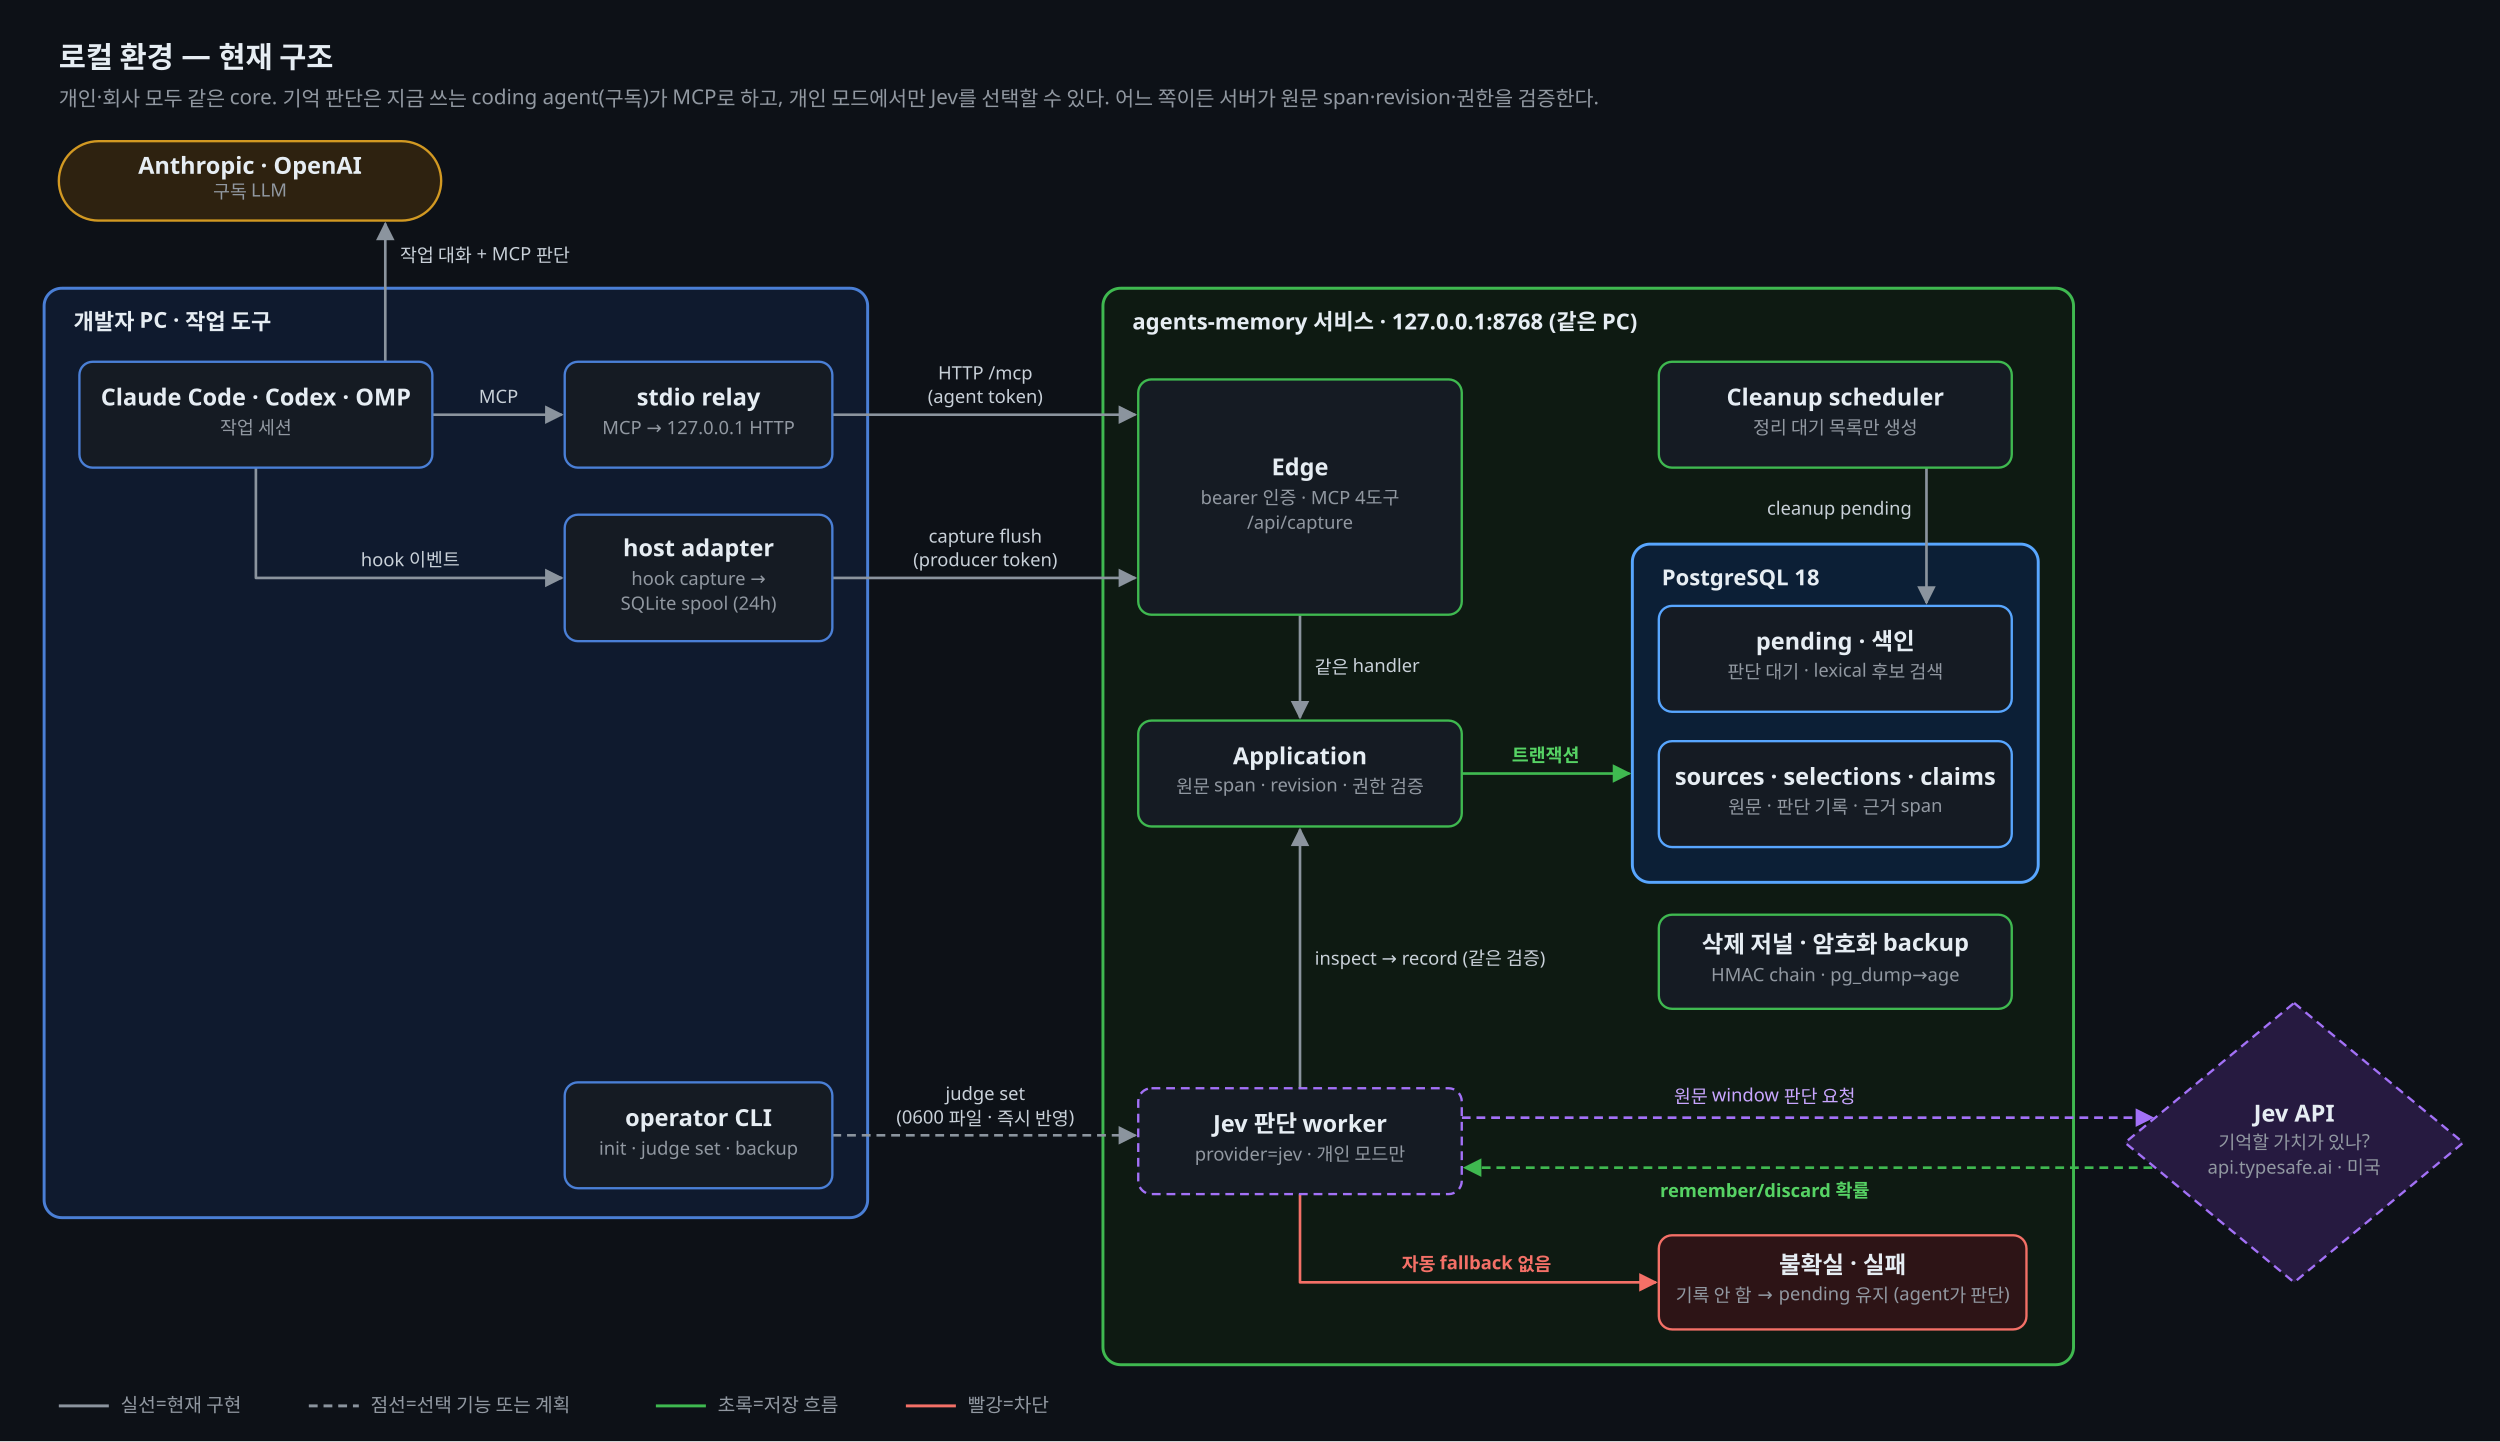
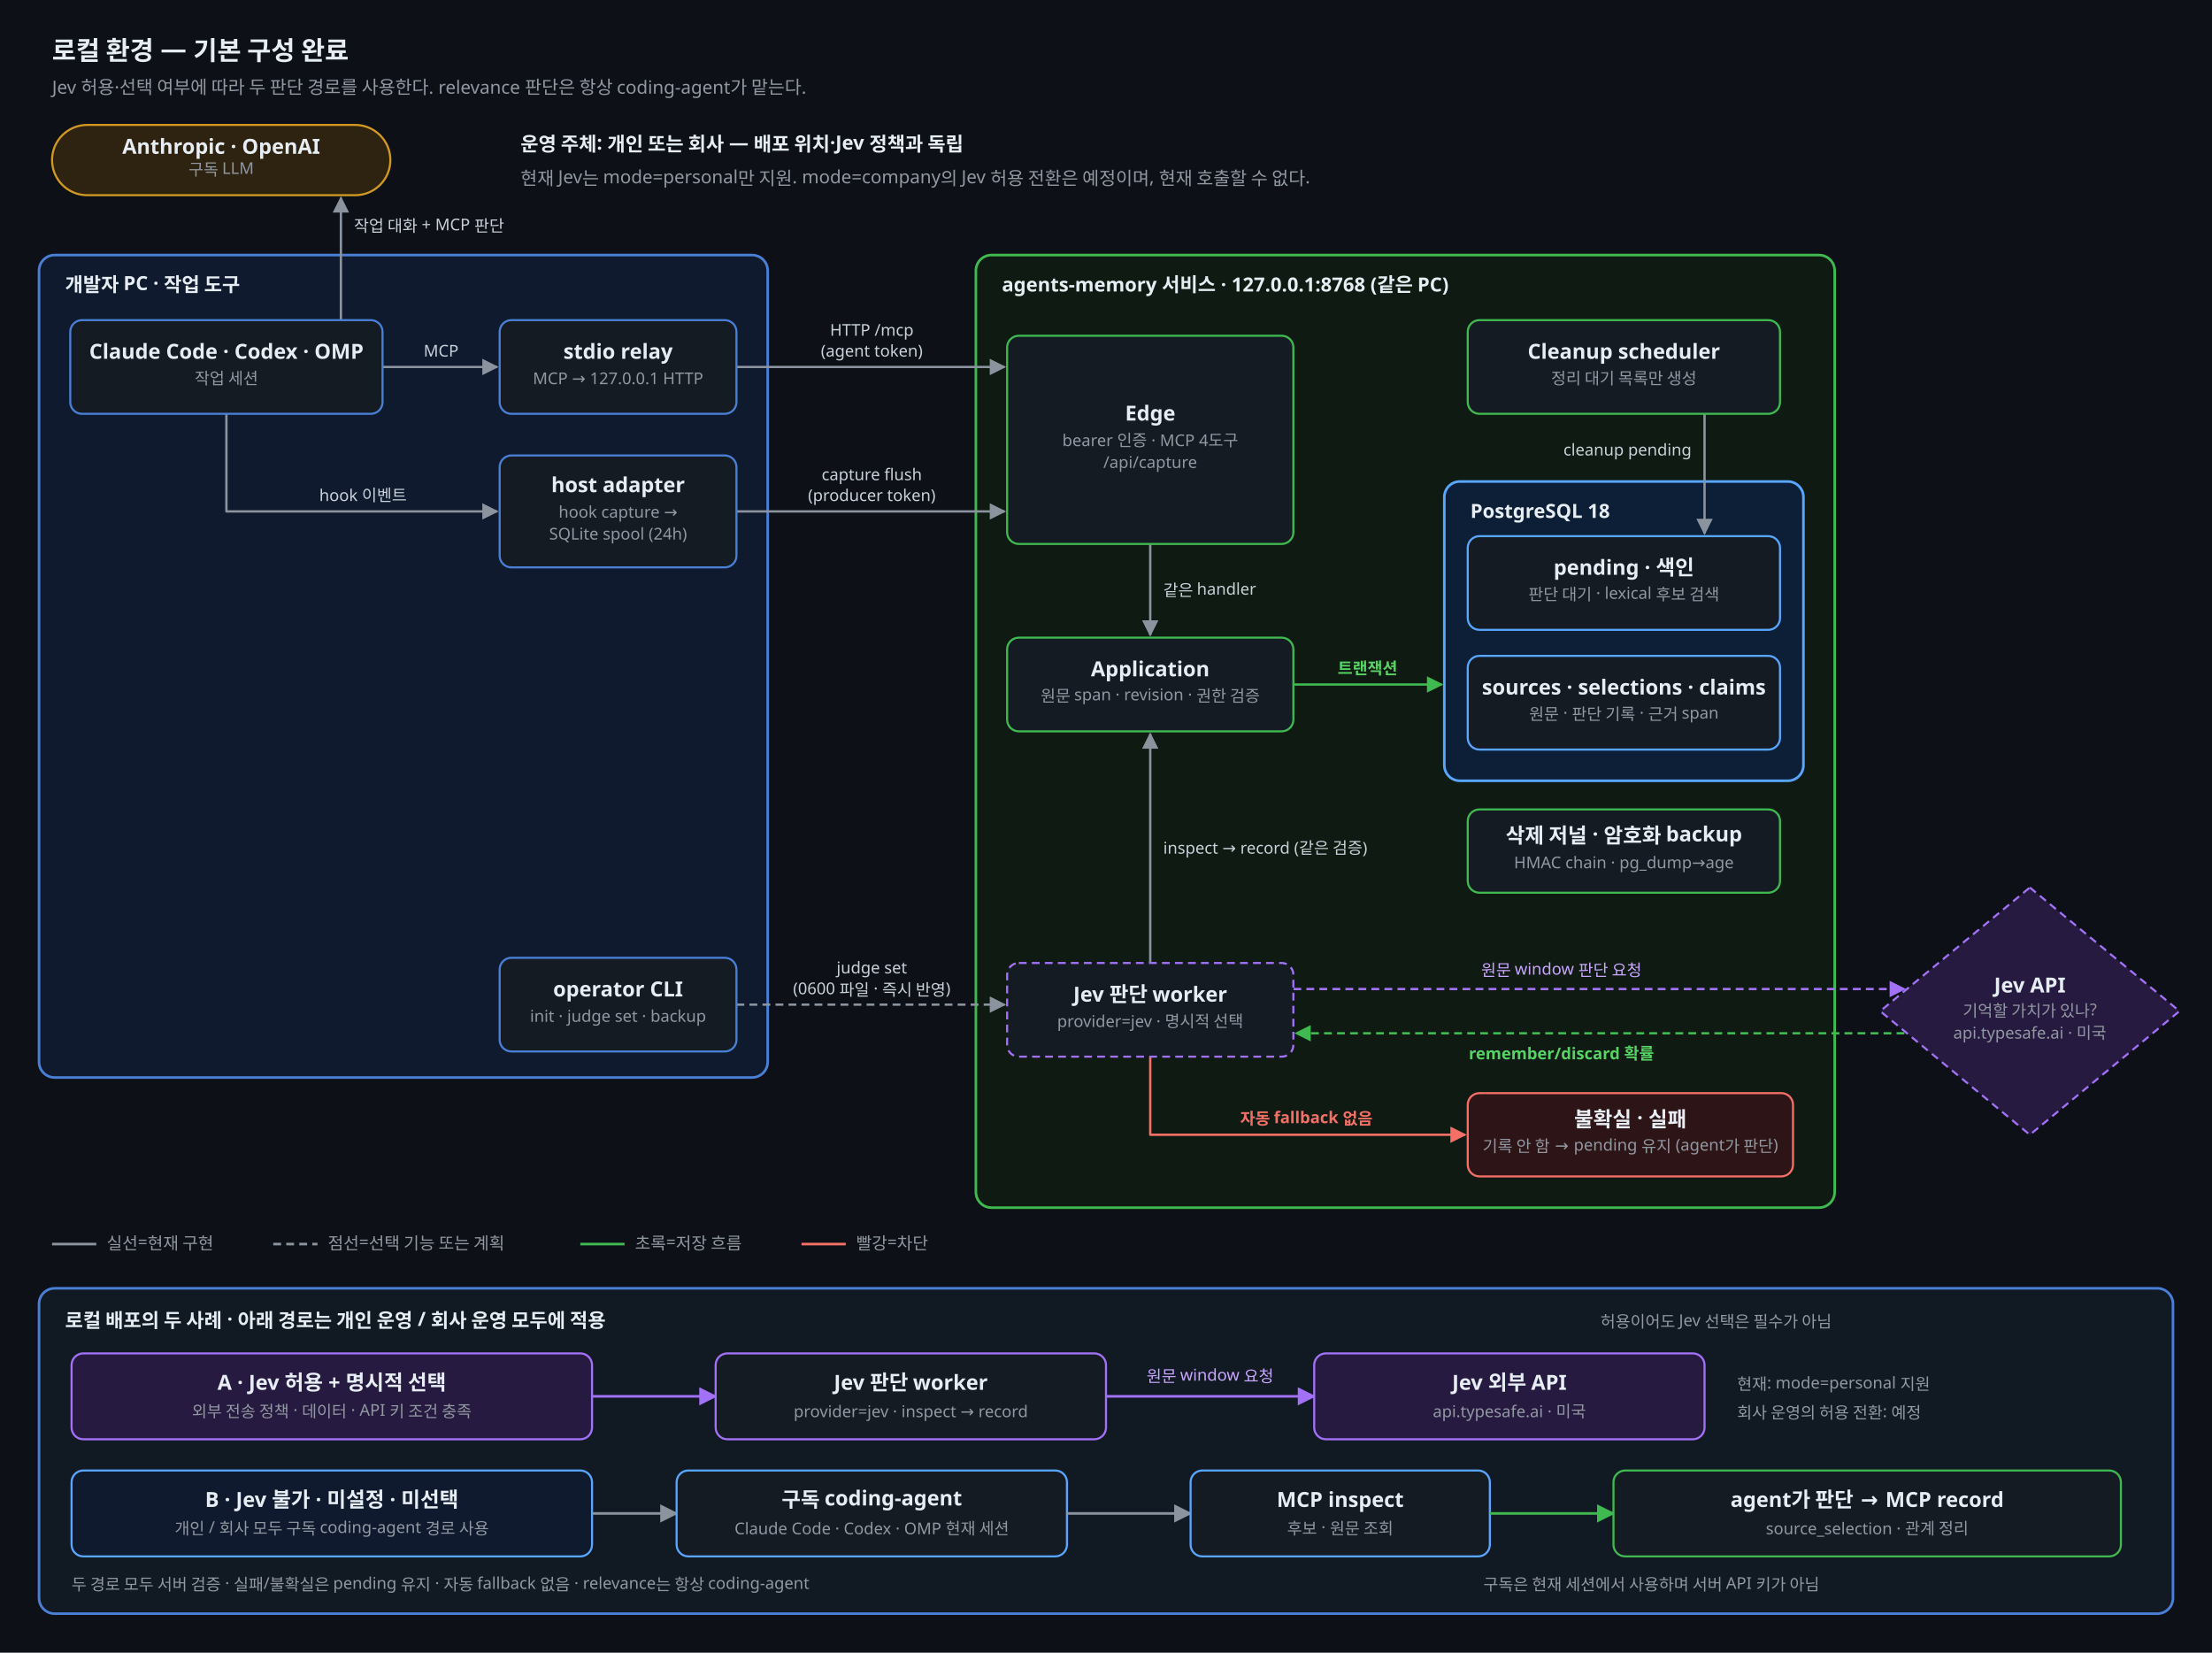
- <svg xmlns="http://www.w3.org/2000/svg" width="1700" height="980" viewBox="0 0 1700 980">
+ <svg xmlns="http://www.w3.org/2000/svg" width="1700" height="1270" viewBox="0 0 1700 1270">
  <style>text{font-family:"Pretendard","Apple SD Gothic Neo","Noto Sans KR",sans-serif}.t{font-size:20px;font-weight:700;fill:#e6edf3}.st{font-size:14px;fill:#9198a1}.ct{font-size:15px;font-weight:700;fill:#e6edf3}.nt{font-size:16px;font-weight:700}.ns{font-size:12.5px;fill:#9198a1}.lb{font-size:12.5px}.b{font-weight:700}.lg{font-size:13px;fill:#9198a1}</style>
  <defs>
    <marker id="m-gray" viewBox="0 0 10 10" refX="9" refY="5" markerWidth="7" markerHeight="7" orient="auto-start-reverse">
      <path d="M0,0 L10,5 L0,10 z" fill="#8b949e" />
    </marker>
    <marker id="ms-gray" viewBox="0 0 10 10" refX="9" refY="5" markerWidth="7" markerHeight="7" orient="auto-start-reverse">
      <path d="M0,0 L10,5 L0,10 z" fill="#8b949e" />
    </marker>
    <marker id="m-green" viewBox="0 0 10 10" refX="9" refY="5" markerWidth="7" markerHeight="7" orient="auto-start-reverse">
      <path d="M0,0 L10,5 L0,10 z" fill="#3fb950" />
    </marker>
    <marker id="ms-green" viewBox="0 0 10 10" refX="9" refY="5" markerWidth="7" markerHeight="7" orient="auto-start-reverse">
      <path d="M0,0 L10,5 L0,10 z" fill="#3fb950" />
    </marker>
    <marker id="m-red" viewBox="0 0 10 10" refX="9" refY="5" markerWidth="7" markerHeight="7" orient="auto-start-reverse">
      <path d="M0,0 L10,5 L0,10 z" fill="#f47067" />
    </marker>
    <marker id="ms-red" viewBox="0 0 10 10" refX="9" refY="5" markerWidth="7" markerHeight="7" orient="auto-start-reverse">
      <path d="M0,0 L10,5 L0,10 z" fill="#f47067" />
    </marker>
    <marker id="m-purple" viewBox="0 0 10 10" refX="9" refY="5" markerWidth="7" markerHeight="7" orient="auto-start-reverse">
      <path d="M0,0 L10,5 L0,10 z" fill="#a371f7" />
    </marker>
    <marker id="ms-purple" viewBox="0 0 10 10" refX="9" refY="5" markerWidth="7" markerHeight="7" orient="auto-start-reverse">
      <path d="M0,0 L10,5 L0,10 z" fill="#a371f7" />
    </marker>
  </defs>
-   <rect width="1700" height="980" fill="#0d1117" />
-   <text x="40" y="46" class="t">로컬 환경 — 현재 구조</text>
-   <text x="40" y="72" class="st">개인·회사 모두 같은 core. 기억 판단은 지금 쓰는 coding agent(구독)가 MCP로 하고, 개인 모드에서만 Jev를 선택할 수 있다. 어느 쪽이든 서버가 원문 span·revision·권한을 검증한다.</text>
+   <rect width="1700" height="1270" fill="#0d1117" />
+   <text x="40" y="46" class="t">로컬 환경 — 기본 구성 완료</text>
+   <text x="40" y="72" class="st">Jev 허용·선택 여부에 따라 두 판단 경로를 사용한다. relevance 판단은 항상 coding-agent가 맡는다.</text>
  <rect x="30" y="196" width="560" height="632" rx="12" fill="#0f1a2e" stroke="#4a7fd6" stroke-width="2" />
  <text x="50" y="224" class="ct">개발자 PC · 작업 도구</text>
  <rect x="750" y="196" width="660" height="732" rx="12" fill="#0e1a12" stroke="#3fb950" stroke-width="2" />
  <text x="770" y="224" class="ct">agents-memory 서비스 · 127.0.0.1:8768 (같은 PC)</text>
  <rect x="1110" y="370" width="276" height="230" rx="12" fill="#0c1f36" stroke="#58a6ff" stroke-width="2" />
  <text x="1130" y="398" class="ct">PostgreSQL 18</text>
  <polyline points="262,246 262,152" fill="none" stroke="#8b949e" stroke-width="1.8" stroke-linejoin="round" marker-end="url(#m-gray)" />
  <polyline points="294,282 382,282" fill="none" stroke="#8b949e" stroke-width="1.8" stroke-linejoin="round" marker-end="url(#m-gray)" />
  <polyline points="174,318 174,393 382,393" fill="none" stroke="#8b949e" stroke-width="1.8" stroke-linejoin="round" marker-end="url(#m-gray)" />
  <polyline points="566,282 772,282" fill="none" stroke="#8b949e" stroke-width="1.8" stroke-linejoin="round" marker-end="url(#m-gray)" />
  <polyline points="566,393 772,393" fill="none" stroke="#8b949e" stroke-width="1.8" stroke-linejoin="round" marker-end="url(#m-gray)" />
  <polyline points="884,418 884,488" fill="none" stroke="#8b949e" stroke-width="1.8" stroke-linejoin="round" marker-end="url(#m-gray)" />
  <polyline points="884,740 884,564" fill="none" stroke="#8b949e" stroke-width="1.8" stroke-linejoin="round" marker-end="url(#m-gray)" />
  <polyline points="1310,318 1310,410" fill="none" stroke="#8b949e" stroke-width="1.8" stroke-linejoin="round" marker-end="url(#m-gray)" />
  <polyline points="994,526 1108,526" fill="none" stroke="#3fb950" stroke-width="1.8" stroke-linejoin="round" marker-end="url(#m-green)" />
  <polyline points="566,772 772,772" fill="none" stroke="#8b949e" stroke-width="1.8" stroke-dasharray="6 4" stroke-linejoin="round" marker-end="url(#m-gray)" />
  <polyline points="994,760 1463.579,760" fill="none" stroke="#a371f7" stroke-width="1.8" stroke-dasharray="6 4" stroke-linejoin="round" marker-end="url(#m-purple)" />
  <polyline points="1463.579,794 996,794" fill="none" stroke="#3fb950" stroke-width="1.8" stroke-dasharray="6 4" stroke-linejoin="round" marker-end="url(#m-green)" />
  <polyline points="884,812 884,872 1126,872" fill="none" stroke="#f47067" stroke-width="1.8" stroke-linejoin="round" marker-end="url(#m-red)" />
  <rect x="40" y="96" width="260" height="54" rx="27.0" fill="#2e2210" stroke="#d29922" stroke-width="1.6" />
  <text x="170.0" y="118.2" class="nt" text-anchor="middle" fill="#e6edf3">Anthropic · OpenAI</text>
  <text x="170.0" y="134.7" class="ns" text-anchor="middle">구독 LLM</text>
+   <text x="400" y="116" class="ct">운영 주체: 개인 또는 회사 — 배포 위치·Jev 정책과 독립</text>
+   <text x="400" y="142" class="st">현재 Jev는 mode=personal만 지원. mode=company의 Jev 허용 전환은 예정이며, 현재 호출할 수 없다.</text>
  <rect x="54" y="246" width="240" height="72" rx="9" fill="#151b23" stroke="#4a7fd6" stroke-width="1.6" />
  <text x="174.0" y="275.7" class="nt" text-anchor="middle" fill="#e6edf3">Claude Code · Codex · OMP</text>
  <text x="174.0" y="295.2" class="ns" text-anchor="middle">작업 세션</text>
  <rect x="384" y="246" width="182" height="72" rx="9" fill="#151b23" stroke="#4a7fd6" stroke-width="1.6" />
  <text x="475.0" y="275.7" class="nt" text-anchor="middle" fill="#e6edf3">stdio relay</text>
  <text x="475.0" y="295.2" class="ns" text-anchor="middle">MCP → 127.0.0.1 HTTP</text>
  <rect x="384" y="350" width="182" height="86" rx="9" fill="#151b23" stroke="#4a7fd6" stroke-width="1.6" />
  <text x="475.0" y="378.2" class="nt" text-anchor="middle" fill="#e6edf3">host adapter</text>
  <text x="475.0" y="397.8" class="ns" text-anchor="middle">hook capture →</text>
  <text x="475.0" y="414.6" class="ns" text-anchor="middle">SQLite spool (24h)</text>
  <rect x="384" y="736" width="182" height="72" rx="9" fill="#151b23" stroke="#4a7fd6" stroke-width="1.6" />
  <text x="475.0" y="765.7" class="nt" text-anchor="middle" fill="#e6edf3">operator CLI</text>
  <text x="475.0" y="785.2" class="ns" text-anchor="middle">init · judge set · backup</text>
  <text x="272" y="178" class="lb" text-anchor="start" fill="#c9d1d9" stroke="#0d1117" stroke-width="5" paint-order="stroke" stroke-linejoin="round">작업 대화 + MCP 판단</text>
  <text x="339" y="274" class="lb" text-anchor="middle" fill="#c9d1d9" stroke="#0f1a2e" stroke-width="5" paint-order="stroke" stroke-linejoin="round">MCP</text>
  <text x="279" y="385" class="lb" text-anchor="middle" fill="#c9d1d9" stroke="#0f1a2e" stroke-width="5" paint-order="stroke" stroke-linejoin="round">hook 이벤트</text>
  <rect x="774" y="258" width="220" height="160" rx="9" fill="#151b23" stroke="#3fb950" stroke-width="1.6" />
  <text x="884.0" y="323.2" class="nt" text-anchor="middle" fill="#e6edf3">Edge</text>
  <text x="884.0" y="342.8" class="ns" text-anchor="middle">bearer 인증 · MCP 4도구</text>
  <text x="884.0" y="359.6" class="ns" text-anchor="middle">/api/capture</text>
  <rect x="774" y="490" width="220" height="72" rx="9" fill="#151b23" stroke="#3fb950" stroke-width="1.6" />
  <text x="884.0" y="519.7" class="nt" text-anchor="middle" fill="#e6edf3">Application</text>
  <text x="884.0" y="539.2" class="ns" text-anchor="middle">원문 span · revision · 권한 검증</text>
  <rect x="774" y="740" width="220" height="72" rx="9" fill="#151b23" stroke="#a371f7" stroke-width="1.6" stroke-dasharray="6 4" />
  <text x="884.0" y="769.7" class="nt" text-anchor="middle" fill="#e6edf3">Jev 판단 worker</text>
-   <text x="884.0" y="789.2" class="ns" text-anchor="middle">provider=jev · 개인 모드만</text>
+   <text x="884.0" y="789.2" class="ns" text-anchor="middle">provider=jev · 명시적 선택</text>
  <text x="670" y="258" class="lb" text-anchor="middle" fill="#c9d1d9" stroke="#0d1117" stroke-width="5" paint-order="stroke" stroke-linejoin="round">HTTP /mcp</text>
  <text x="670" y="274" class="lb" text-anchor="middle" fill="#c9d1d9" stroke="#0d1117" stroke-width="5" paint-order="stroke" stroke-linejoin="round">(agent token)</text>
  <text x="670" y="369" class="lb" text-anchor="middle" fill="#c9d1d9" stroke="#0d1117" stroke-width="5" paint-order="stroke" stroke-linejoin="round">capture flush</text>
  <text x="670" y="385" class="lb" text-anchor="middle" fill="#c9d1d9" stroke="#0d1117" stroke-width="5" paint-order="stroke" stroke-linejoin="round">(producer token)</text>
  <text x="894" y="458" class="lb" text-anchor="start" fill="#c9d1d9" stroke="#0e1a12" stroke-width="5" paint-order="stroke" stroke-linejoin="round">같은 handler</text>
  <text x="894" y="656" class="lb" text-anchor="start" fill="#c9d1d9" stroke="#0e1a12" stroke-width="5" paint-order="stroke" stroke-linejoin="round">inspect → record (같은 검증)</text>
  <rect x="1128" y="246" width="240" height="72" rx="9" fill="#151b23" stroke="#3fb950" stroke-width="1.6" />
  <text x="1248.0" y="275.7" class="nt" text-anchor="middle" fill="#e6edf3">Cleanup scheduler</text>
  <text x="1248.0" y="295.2" class="ns" text-anchor="middle">정리 대기 목록만 생성</text>
  <rect x="1128" y="412" width="240" height="72" rx="9" fill="#151b23" stroke="#58a6ff" stroke-width="1.6" />
  <text x="1248.0" y="441.7" class="nt" text-anchor="middle" fill="#e6edf3">pending · 색인</text>
  <text x="1248.0" y="461.2" class="ns" text-anchor="middle">판단 대기 · lexical 후보 검색</text>
  <rect x="1128" y="504" width="240" height="72" rx="9" fill="#151b23" stroke="#58a6ff" stroke-width="1.6" />
  <text x="1248.0" y="533.7" class="nt" text-anchor="middle" fill="#e6edf3">sources · selections · claims</text>
  <text x="1248.0" y="553.2" class="ns" text-anchor="middle">원문 · 판단 기록 · 근거 span</text>
  <text x="1300" y="350" class="lb" text-anchor="end" fill="#c9d1d9" stroke="#0e1a12" stroke-width="5" paint-order="stroke" stroke-linejoin="round">cleanup pending</text>
  <text x="1051" y="518" class="lb b" text-anchor="middle" fill="#56d364" stroke="#0e1a12" stroke-width="5" paint-order="stroke" stroke-linejoin="round">트랜잭션</text>
  <rect x="1128" y="622" width="240" height="64" rx="9" fill="#151b23" stroke="#3fb950" stroke-width="1.6" />
  <text x="1248.0" y="647.7" class="nt" text-anchor="middle" fill="#e6edf3">삭제 저널 · 암호화 backup</text>
  <text x="1248.0" y="667.2" class="ns" text-anchor="middle">HMAC chain · pg_dump→age</text>
  <text x="670" y="748" class="lb" text-anchor="middle" fill="#c9d1d9" stroke="#0d1117" stroke-width="5" paint-order="stroke" stroke-linejoin="round">judge set</text>
  <text x="670" y="764" class="lb" text-anchor="middle" fill="#c9d1d9" stroke="#0d1117" stroke-width="5" paint-order="stroke" stroke-linejoin="round">(0600 파일 · 즉시 반영)</text>
  <polygon points="1560,682.0 1675.0,777 1560,872.0 1445.0,777" fill="#261a40" stroke="#a371f7" stroke-width="1.6" stroke-dasharray="6 4" />
  <text x="1560" y="762.7" class="nt" text-anchor="middle" fill="#e6edf3">Jev API</text>
  <text x="1560" y="781.2" class="ns" text-anchor="middle">기억할 가치가 있나?</text>
  <text x="1560" y="798.1" class="ns" text-anchor="middle">api.typesafe.ai · 미국</text>
  <text x="1200" y="750" class="lb" text-anchor="middle" fill="#c9a6ff" stroke="#0e1a12" stroke-width="5" paint-order="stroke" stroke-linejoin="round">원문 window 판단 요청</text>
  <text x="1200" y="814" class="lb b" text-anchor="middle" fill="#56d364" stroke="#0e1a12" stroke-width="5" paint-order="stroke" stroke-linejoin="round">remember/discard 확률</text>
  <rect x="1128" y="840" width="250" height="64" rx="9" fill="#2d1416" stroke="#f47067" stroke-width="1.6" />
  <text x="1253.0" y="865.7" class="nt" text-anchor="middle" fill="#e6edf3">불확실 · 실패</text>
  <text x="1253.0" y="885.2" class="ns" text-anchor="middle">기록 안 함 → pending 유지 (agent가 판단)</text>
  <text x="1004" y="864" class="lb b" text-anchor="middle" fill="#f47067" stroke="#0e1a12" stroke-width="5" paint-order="stroke" stroke-linejoin="round">자동 fallback 없음</text>
  <line x1="40" y1="956" x2="74" y2="956" stroke="#8b949e" stroke-width="2" />
  <text x="82" y="960" class="lg">실선=현재 구현</text>
  <line x1="210" y1="956" x2="244" y2="956" stroke="#8b949e" stroke-width="2" stroke-dasharray="6 4" />
  <text x="252" y="960" class="lg">점선=선택 기능 또는 계획</text>
  <line x1="446" y1="956" x2="480" y2="956" stroke="#3fb950" stroke-width="2" />
  <text x="488" y="960" class="lg">초록=저장 흐름</text>
  <line x1="616" y1="956" x2="650" y2="956" stroke="#f47067" stroke-width="2" />
  <text x="658" y="960" class="lg">빨강=차단</text>
+   <rect x="30" y="990" width="1640" height="250" rx="12" fill="#111923" stroke="#4a7fd6" stroke-width="2" />
+   <text x="50" y="1020" class="ct">로컬 배포의 두 사례 · 아래 경로는 개인 운영 / 회사 운영 모두에 적용</text>
+   <text x="1230" y="1020" class="ns">허용이어도 Jev 선택은 필수가 아님</text>
+   <rect x="55" y="1040" width="400" height="66" rx="9" fill="#261a40" stroke="#a371f7" stroke-width="1.6" />
+   <text x="255" y="1068" class="nt" text-anchor="middle" fill="#e6edf3">A · Jev 허용 + 명시적 선택</text>
+   <text x="255" y="1089" class="ns" text-anchor="middle">외부 전송 정책 · 데이터 · API 키 조건 충족</text>
+   <path d="M455 1073 H550" fill="none" stroke="#a371f7" stroke-width="2" marker-end="url(#m-purple)" />
+   <rect x="550" y="1040" width="300" height="66" rx="9" fill="#151b23" stroke="#a371f7" stroke-width="1.6" />
+   <text x="700" y="1068" class="nt" text-anchor="middle" fill="#e6edf3">Jev 판단 worker</text>
+   <text x="700" y="1089" class="ns" text-anchor="middle">provider=jev · inspect → record</text>
+   <path d="M850 1073 H1010" fill="none" stroke="#a371f7" stroke-width="2" marker-end="url(#m-purple)" />
+   <text x="930" y="1062" class="lb" text-anchor="middle" fill="#c9a6ff">원문 window 요청</text>
+   <rect x="1010" y="1040" width="300" height="66" rx="9" fill="#261a40" stroke="#a371f7" stroke-width="1.6" />
+   <text x="1160" y="1068" class="nt" text-anchor="middle" fill="#e6edf3">Jev 외부 API</text>
+   <text x="1160" y="1089" class="ns" text-anchor="middle">api.typesafe.ai · 미국</text>
+   <text x="1335" y="1068" class="ns">현재: mode=personal 지원</text>
+   <text x="1335" y="1090" class="ns">회사 운영의 허용 전환: 예정</text>
+   <rect x="55" y="1130" width="400" height="66" rx="9" fill="#0f1a2e" stroke="#58a6ff" stroke-width="1.6" />
+   <text x="255" y="1158" class="nt" text-anchor="middle" fill="#e6edf3">B · Jev 불가 · 미설정 · 미선택</text>
+   <text x="255" y="1179" class="ns" text-anchor="middle">개인 / 회사 모두 구독 coding-agent 경로 사용</text>
+   <path d="M455 1163 H520" fill="none" stroke="#8b949e" stroke-width="2" marker-end="url(#m-gray)" />
+   <rect x="520" y="1130" width="300" height="66" rx="9" fill="#151b23" stroke="#58a6ff" stroke-width="1.6" />
+   <text x="670" y="1158" class="nt" text-anchor="middle" fill="#e6edf3">구독 coding-agent</text>
+   <text x="670" y="1179" class="ns" text-anchor="middle">Claude Code · Codex · OMP 현재 세션</text>
+   <path d="M820 1163 H915" fill="none" stroke="#8b949e" stroke-width="2" marker-end="url(#m-gray)" />
+   <rect x="915" y="1130" width="230" height="66" rx="9" fill="#151b23" stroke="#58a6ff" stroke-width="1.6" />
+   <text x="1030" y="1158" class="nt" text-anchor="middle" fill="#e6edf3">MCP inspect</text>
+   <text x="1030" y="1179" class="ns" text-anchor="middle">후보 · 원문 조회</text>
+   <path d="M1145 1163 H1240" fill="none" stroke="#3fb950" stroke-width="2" marker-end="url(#m-green)" />
+   <rect x="1240" y="1130" width="390" height="66" rx="9" fill="#151b23" stroke="#3fb950" stroke-width="1.6" />
+   <text x="1435" y="1158" class="nt" text-anchor="middle" fill="#e6edf3">agent가 판단 → MCP record</text>
+   <text x="1435" y="1179" class="ns" text-anchor="middle">source_selection · 관계 정리</text>
+   <text x="55" y="1222" class="ns">두 경로 모두 서버 검증 · 실패/불확실은 pending 유지 · 자동 fallback 없음 · relevance는 항상 coding-agent</text>
+   <text x="1140" y="1222" class="ns">구독은 현재 세션에서 사용하며 서버 API 키가 아님</text>
</svg>
